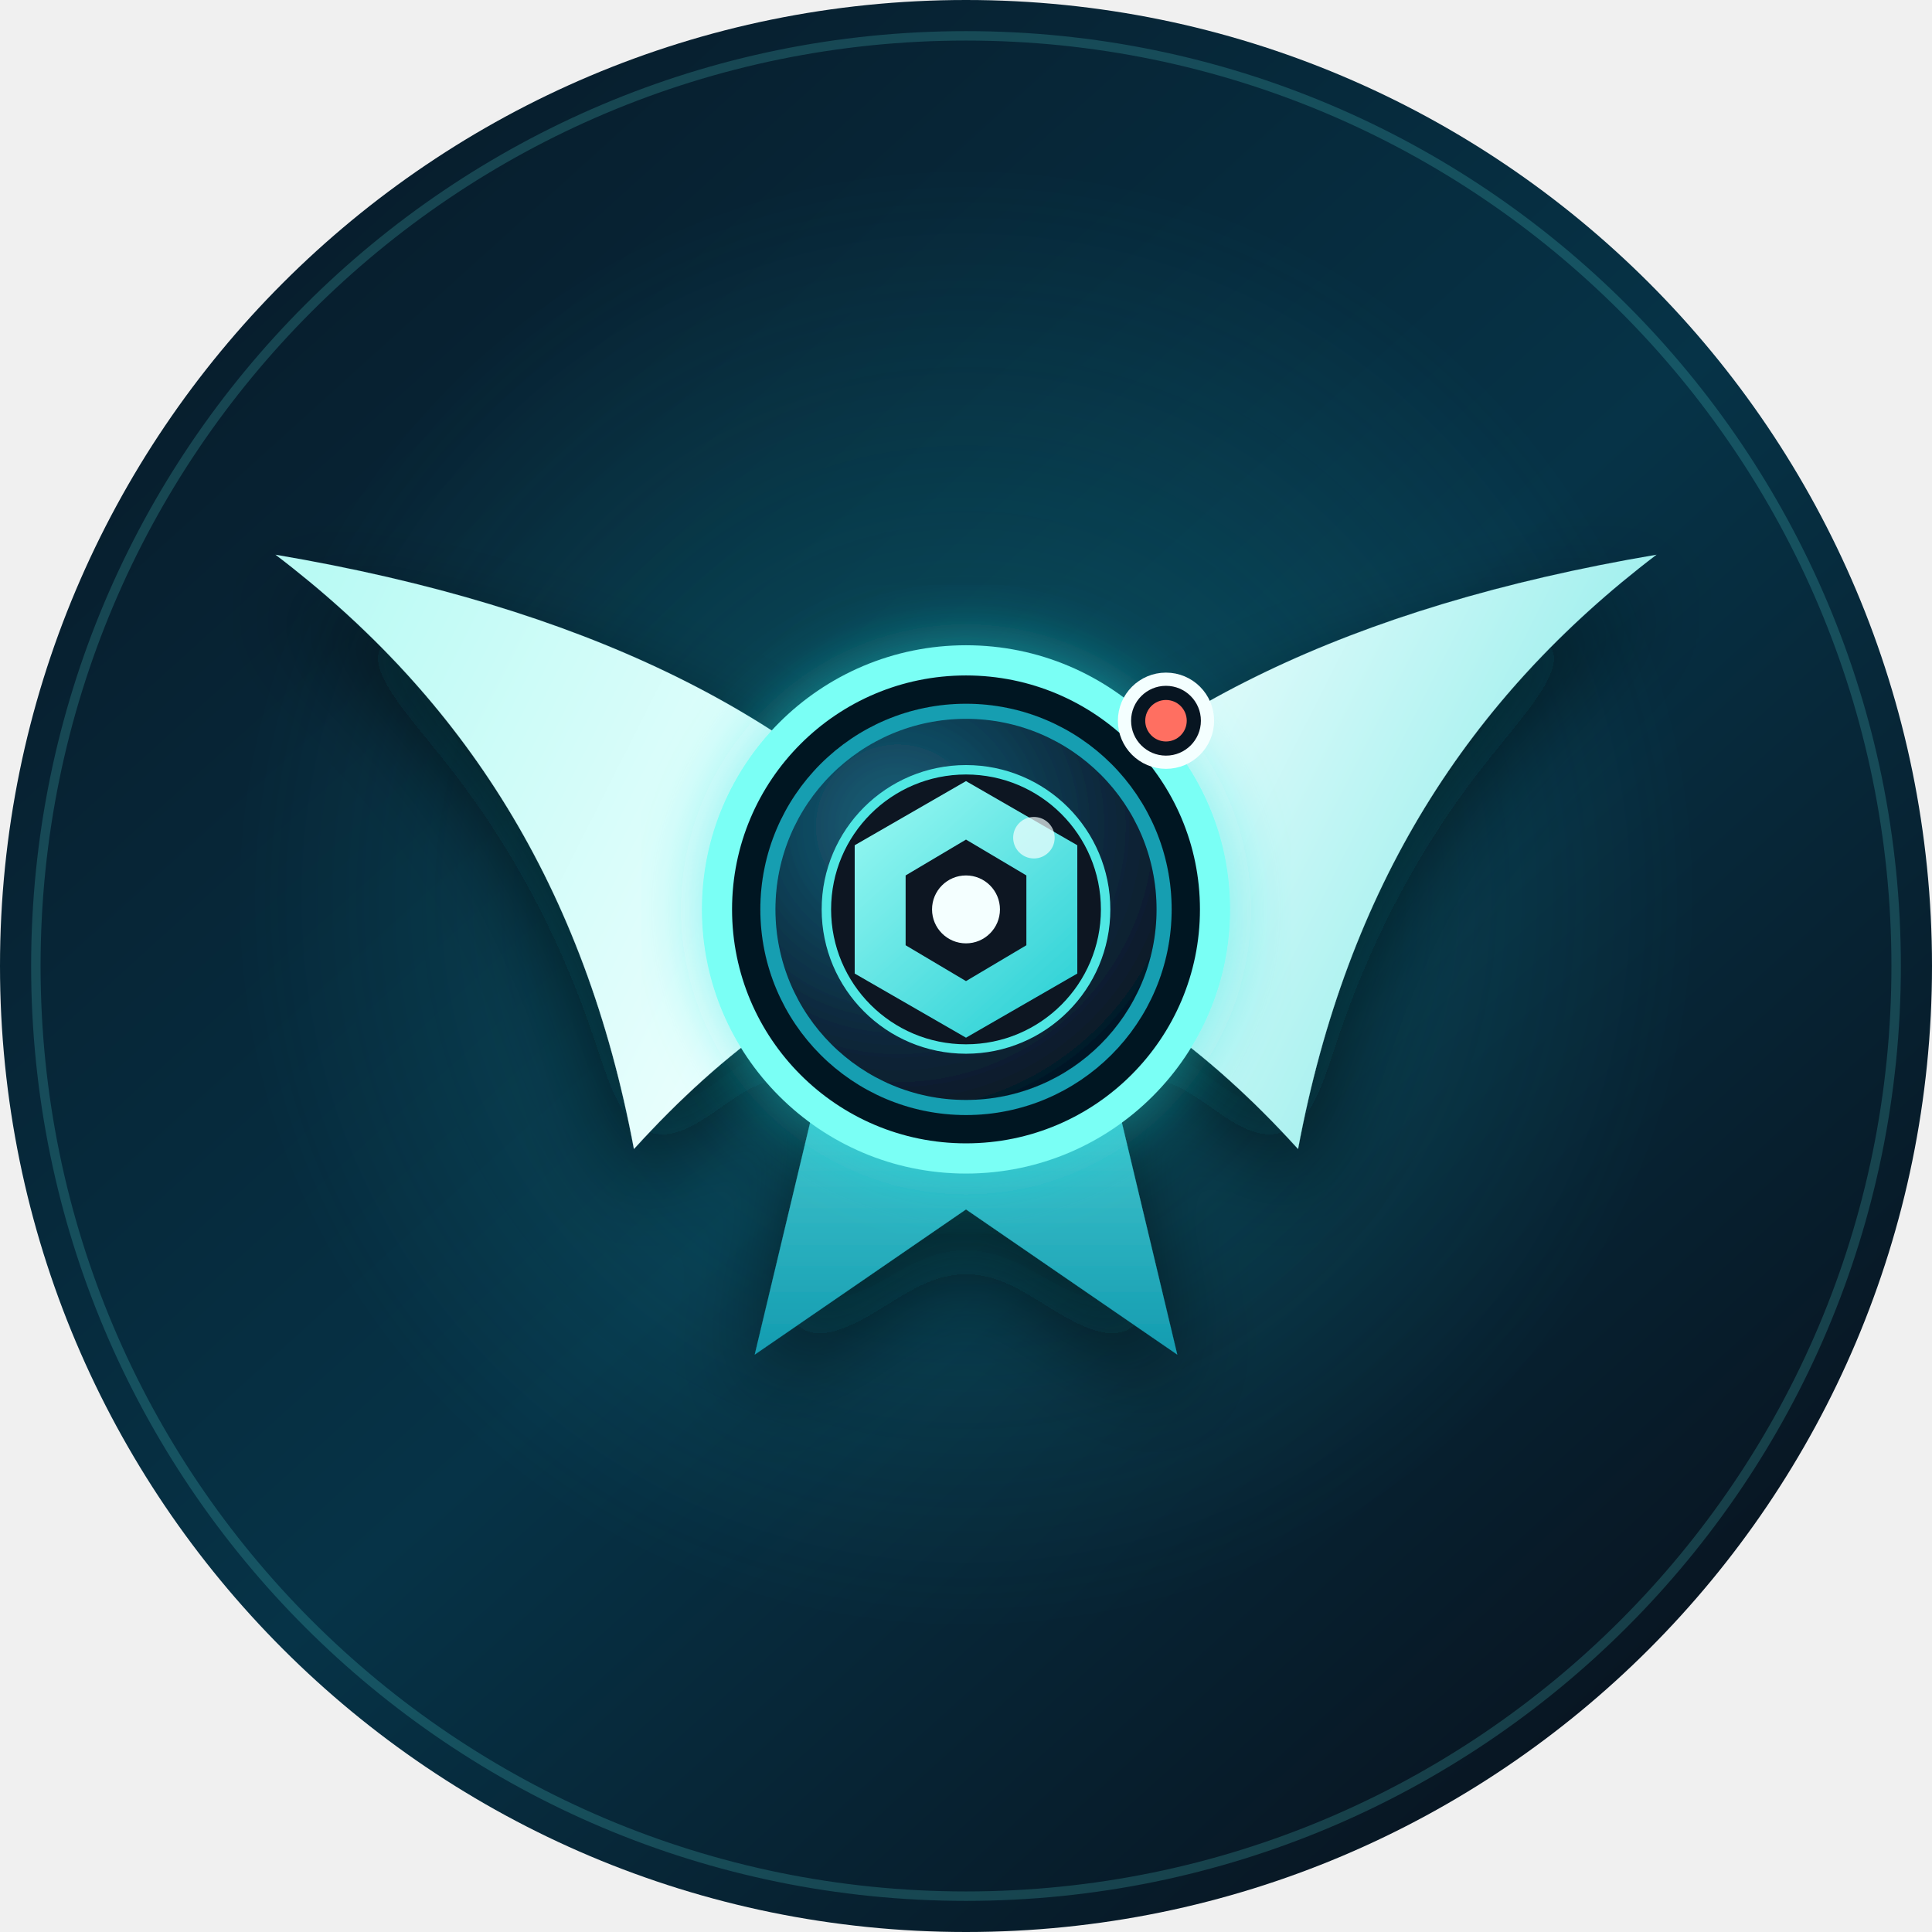
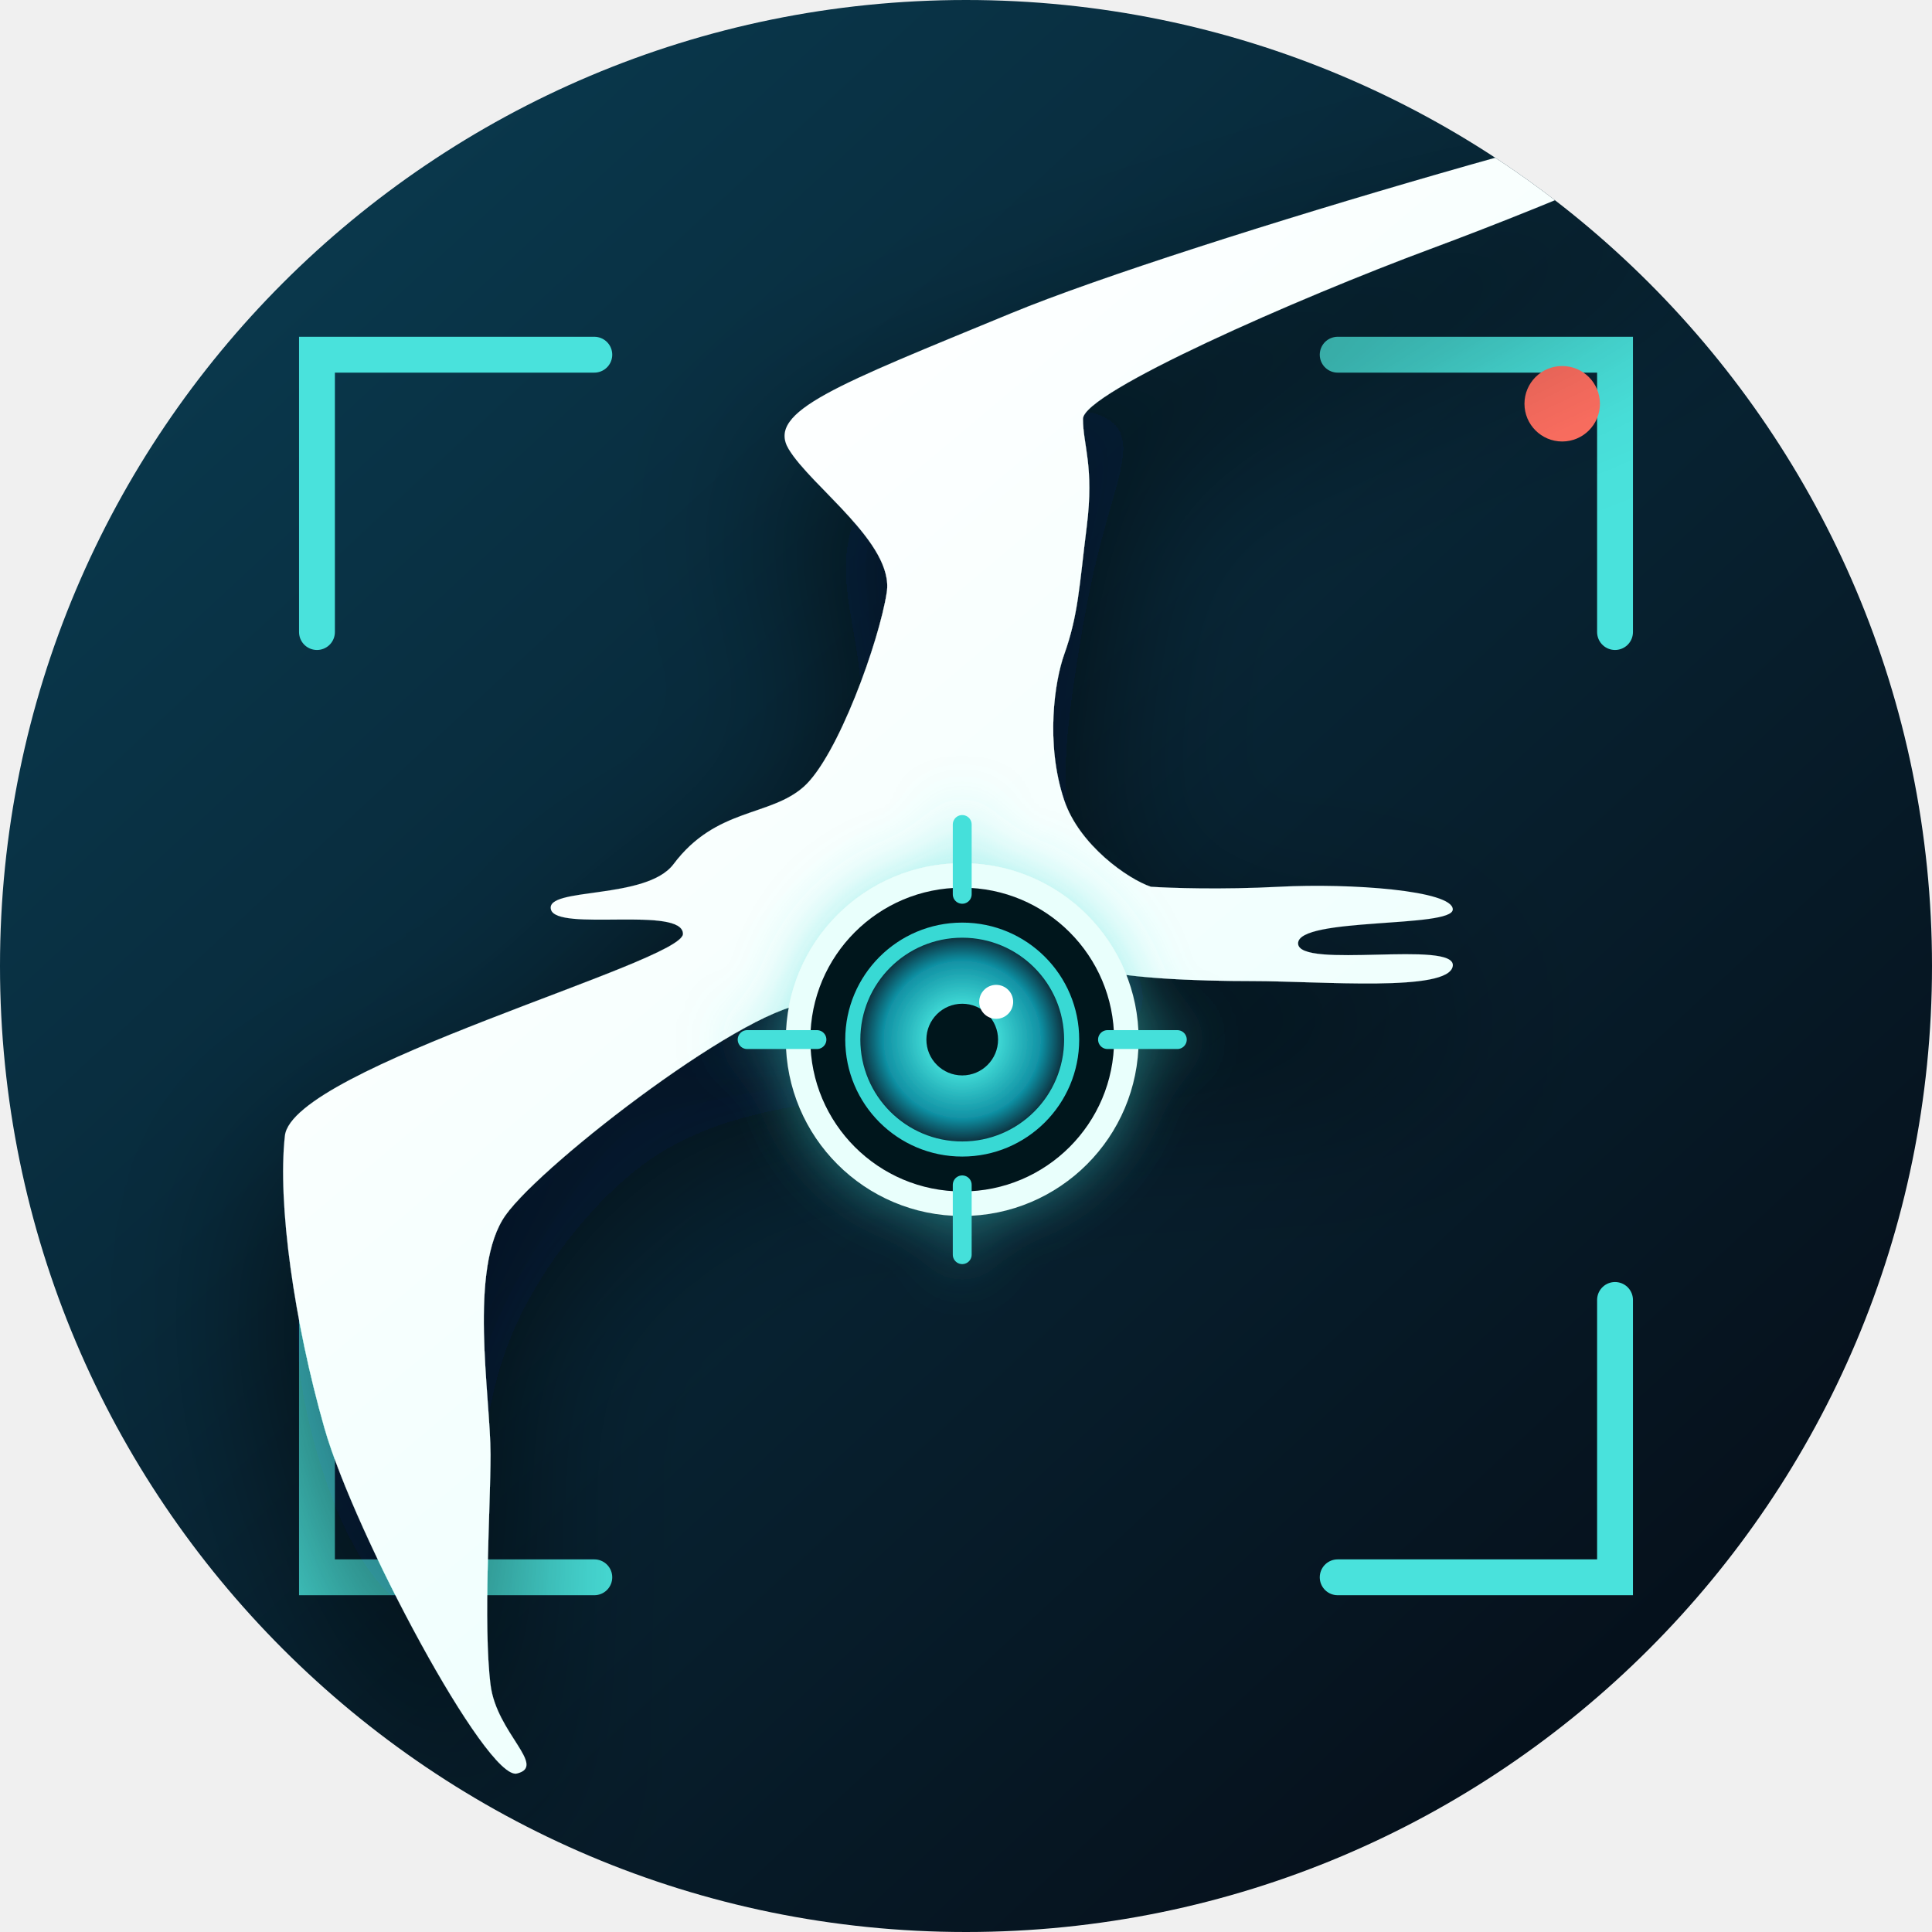
<svg xmlns="http://www.w3.org/2000/svg" viewBox="0 0 1024 1024">
  <defs>
-     <linearGradient id="background" x1="132" y1="92" x2="892" y2="932" gradientUnits="userSpaceOnUse">
-       <stop stop-color="#071C2B" />
-       <stop offset="0.52" stop-color="#063347" />
-       <stop offset="1" stop-color="#08131F" />
+     <linearGradient id="background" x1="95" y1="65" x2="925" y2="960" gradientUnits="userSpaceOnUse">
+       <stop stop-color="#0A3B50" />
+       <stop offset="1" stop-color="#050D17" />
    </linearGradient>
-     <radialGradient id="glow" cx="0" cy="0" r="1" gradientTransform="translate(512 476) rotate(90) scale(390)" gradientUnits="userSpaceOnUse">
-       <stop stop-color="#18D7DB" stop-opacity="0.22" />
-       <stop offset="1" stop-color="#18D7DB" stop-opacity="0" />
+     <linearGradient id="bird" x1="180" y1="105" x2="850" y2="900" gradientUnits="userSpaceOnUse">
+       <stop stop-color="#FFFFFF" />
+       <stop offset="0.58" stop-color="#D9FFFB" />
+       <stop offset="1" stop-color="#55D4D2" />
+     </linearGradient>
+     <radialGradient id="iris">
+       <stop stop-color="#E8FFFC" />
+       <stop offset="0.28" stop-color="#44E0DA" />
+       <stop offset="0.72" stop-color="#1191A4" />
+       <stop offset="1" stop-color="#06131F" />
    </radialGradient>
-     <linearGradient id="wings" x1="166" y1="304" x2="846" y2="648" gradientUnits="userSpaceOnUse">
-       <stop stop-color="#B9FAF4" />
-       <stop offset="0.5" stop-color="#F4FFFF" />
-       <stop offset="1" stop-color="#78E8E5" />
-     </linearGradient>
-     <linearGradient id="tail" x1="512" y1="494" x2="512" y2="714" gradientUnits="userSpaceOnUse">
-       <stop stop-color="#64E4E3" />
-       <stop offset="1" stop-color="#159DB1" />
-     </linearGradient>
-     <radialGradient id="lens" cx="0" cy="0" r="1" gradientTransform="translate(476 438) rotate(52) scale(190)" gradientUnits="userSpaceOnUse">
-       <stop stop-color="#17627B" />
-       <stop offset="0.58" stop-color="#09283C" />
-       <stop offset="1" stop-color="#040D18" />
-     </radialGradient>
-     <linearGradient id="iris" x1="438" y1="404" x2="583" y2="564" gradientUnits="userSpaceOnUse">
-       <stop stop-color="#A9FFF7" />
-       <stop offset="1" stop-color="#18C9D0" />
-     </linearGradient>
-     <filter id="shadow" x="86" y="220" width="852" height="570" filterUnits="userSpaceOnUse">
-       <feDropShadow dx="0" dy="22" stdDeviation="24" flood-color="#010711" flood-opacity="0.58" />
+     <filter id="shadow" x="-20%" y="-20%" width="140%" height="150%">
+       <feDropShadow dx="0" dy="23" stdDeviation="24" flood-color="#00040B" flood-opacity="0.7" />
    </filter>
-     <filter id="lensGlow" x="340" y="310" width="344" height="344" filterUnits="userSpaceOnUse">
-       <feDropShadow dx="0" dy="0" stdDeviation="18" flood-color="#25E7E3" flood-opacity="0.48" />
+     <filter id="glow" x="-50%" y="-50%" width="200%" height="200%">
+       <feDropShadow dx="0" dy="0" stdDeviation="15" flood-color="#43E1DB" flood-opacity="0.5" />
    </filter>
    <clipPath id="round">
      <circle cx="512" cy="512" r="512" />
    </clipPath>
  </defs>
  <g clip-path="url(#round)">
    <circle cx="512" cy="512" r="512" fill="url(#background)" />
-     <circle cx="512" cy="476" r="390" fill="url(#glow)" />
-     <circle cx="512" cy="512" r="493" fill="none" stroke="#55E5E0" stroke-opacity="0.2" stroke-width="5" />
-     <g filter="url(#shadow)">
-       <path d="M492 456C419 378 311 322 146 294c100 76 164 176 190 315 49-54 98-88 156-110l44-17-44-26Z" fill="url(#wings)" />
-       <path d="M532 456c73-78 181-134 346-162-100 76-164 176-190 315-49-54-98-88-156-110l-44-17 44-26Z" fill="url(#wings)" />
-       <path d="M454 492 400 718l112-77 112 77-54-226-58 34-58-34Z" fill="url(#tail)" />
+     <g fill="none" stroke="#49E2DC" stroke-width="19" stroke-linecap="round">
+       <path d="M168 335V188h147M709 188h147v147M856 689v147H709M315 836H168V689" />
    </g>
-     <g filter="url(#lensGlow)">
-       <circle cx="512" cy="482" r="132" fill="#061521" stroke="#7AFFF5" stroke-width="16" />
-       <circle cx="512" cy="482" r="105" fill="url(#lens)" stroke="#159EB1" stroke-width="8" />
-       <circle cx="512" cy="482" r="74" fill="#071522" stroke="#50E7E3" stroke-width="5" />
-       <path d="m512 414 59 34v68l-59 34-59-34v-68l59-34Zm0 31-32 19v37l32 19 32-19v-37l-32-19Z" fill="url(#iris)" fill-rule="evenodd" />
-       <circle cx="512" cy="482" r="18" fill="#F4FFFF" />
-       <circle cx="548" cy="444" r="11" fill="#F4FFFF" fill-opacity="0.7" />
+     <circle cx="828" cy="214" r="20" fill="#FF6F61" />
+     <g transform="scale(2)" filter="url(#shadow)">
+       <path d="M130 446.5C131.6 459.3 145 468 137 470C129 472 94 406.5 86 378.5C78 350.5 73.5 319 75.5 301C77.5 283 181 255 181 247.5C181 240 147.5 247 146 241C144.5 235 171.3 238.6 178.5 229C189.75 214 204 216.5 213 208.5C222 200.5 233 170 235 157C237 144 215 129 209 119C203 109 222 102 268 83C314 64 460 22 462 27C464 32 414 53 379 66C344 79 287 104 287 111C287 118 290 123.5 288 139.5C286 155.5 285.76 162.971 282 173.5C279.5 180.5 277 197 282 212C286 224 299 233 305 235C310 235.333 323.8 235.8 339 235C358 234 385 236 385 241C385 246 344 243 344 250C344 257 386 249 385 256C384 263 350 260 332 260C317.6 260 296.333 259.333 287 256L285 263C281.667 263 274.7 265 267.5 265C258.5 265 258 268 241.5 268C225 268 230 267 215 266C200 265 144 308 134 322C124 336 130 370 130 385.5C130 399.428 128 430.5 130 446.5Z" fill="url(#bird)" />
    </g>
-     <circle cx="618" cy="382" r="22" fill="#071521" stroke="#F4FFFF" stroke-width="7" />
-     <circle cx="618" cy="382" r="11" fill="#FF6F61" />
+     <g filter="url(#glow)">
+       <circle cx="510" cy="551" r="87" fill="#06131F" stroke="#E9FFFC" stroke-width="13" />
+       <circle cx="510" cy="551" r="58" fill="url(#iris)" stroke="#39D9D4" stroke-width="8" />
+       <circle cx="510" cy="551" r="19" fill="#06131F" />
+       <circle cx="528" cy="531" r="9" fill="#FFFFFF" />
+       <path d="M510 437v37M510 628v37M396 551h37M587 551h37" stroke="#45E0DA" stroke-width="10" stroke-linecap="round" />
+     </g>
  </g>
</svg>
